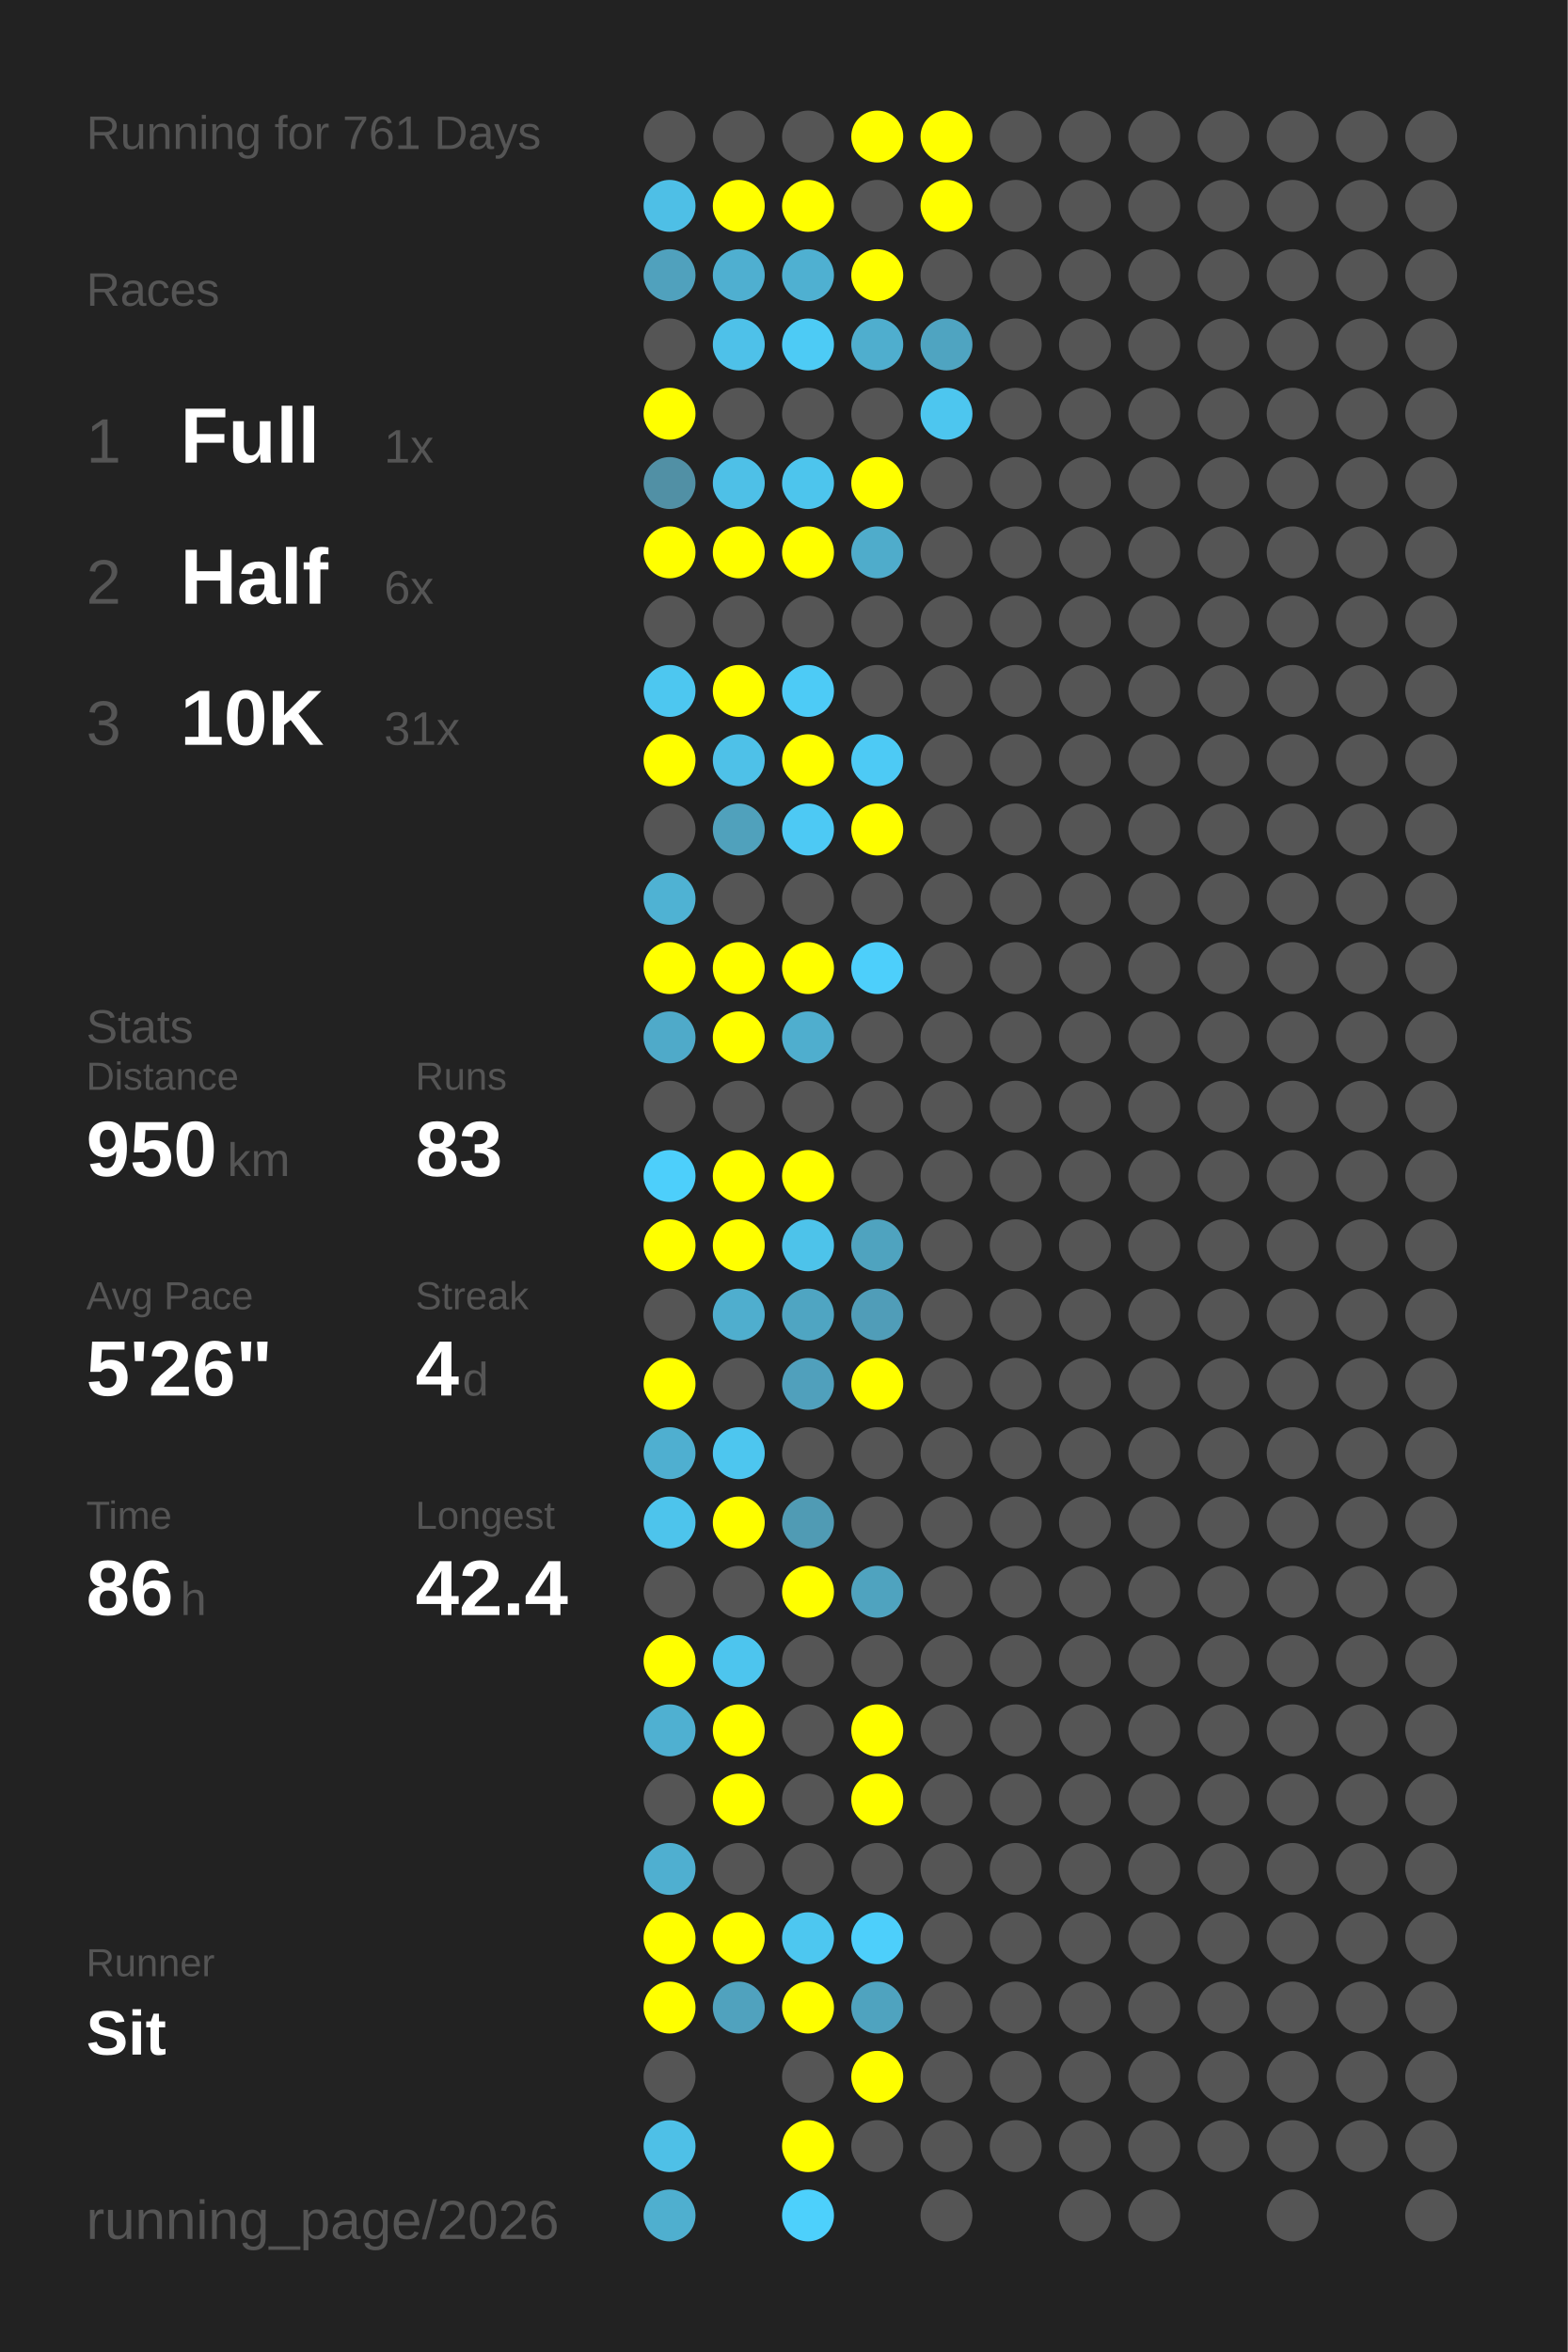
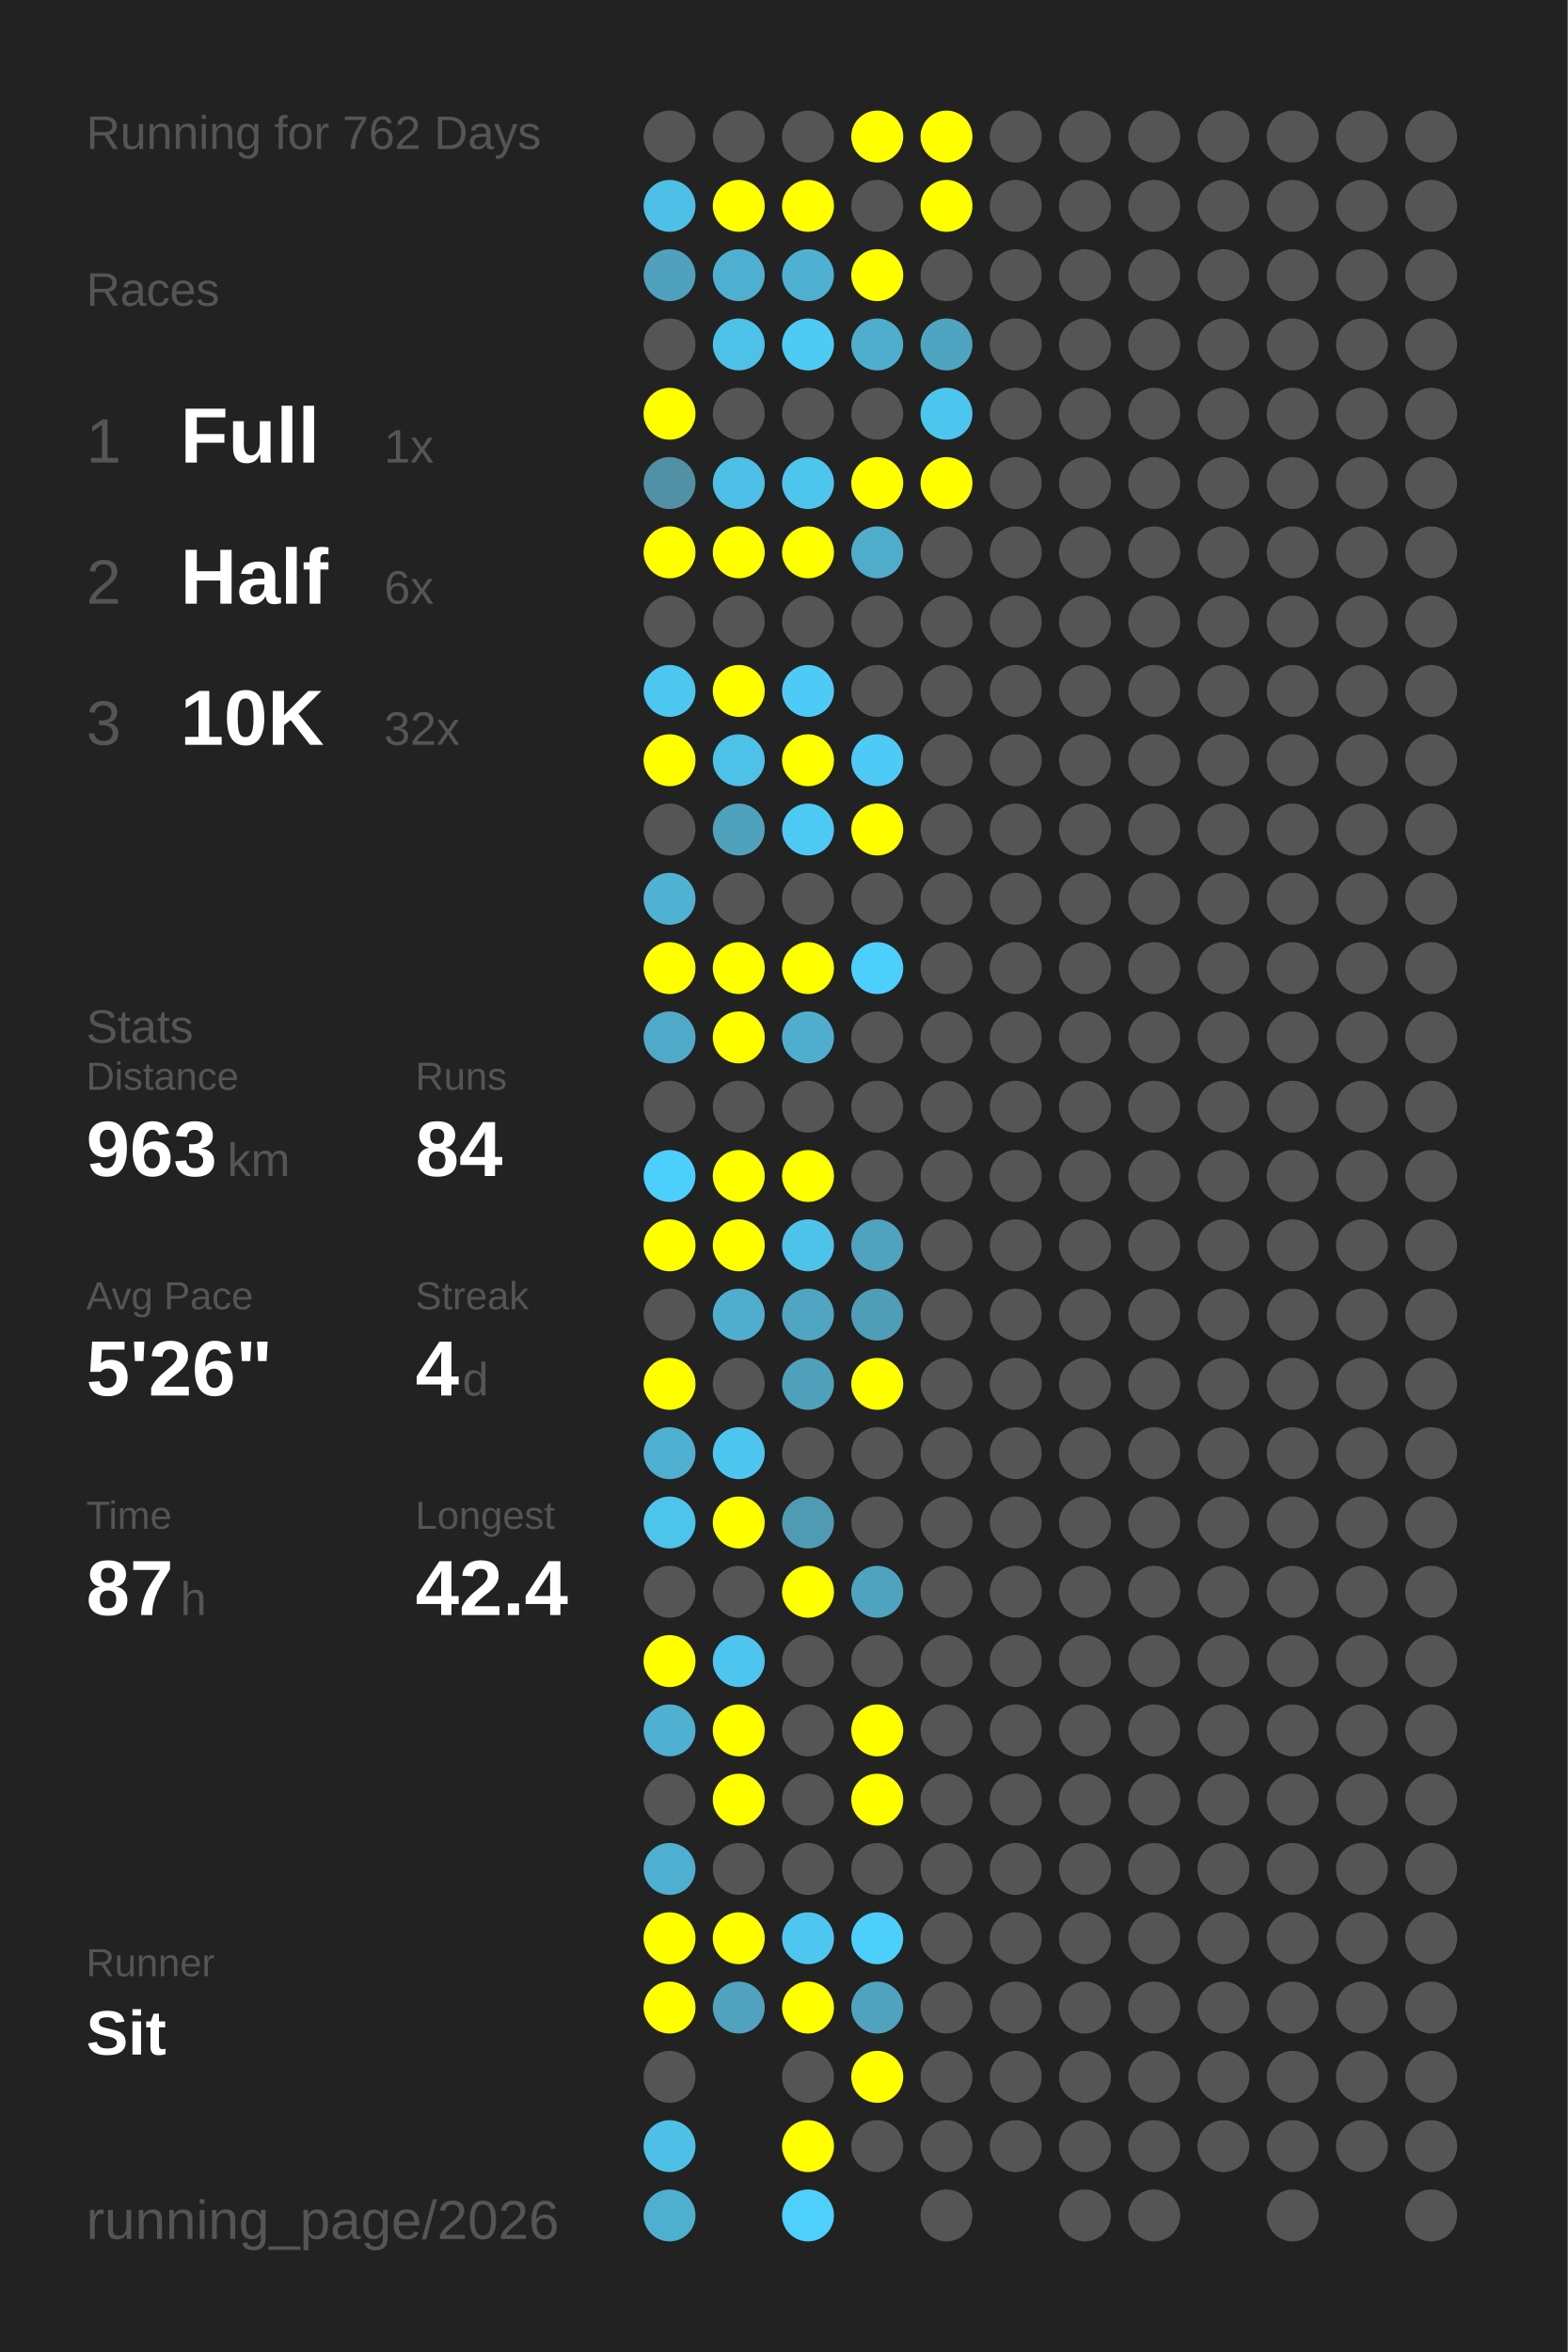
<svg xmlns="http://www.w3.org/2000/svg" baseProfile="full" height="300mm" version="1.1" viewBox="0,0,200,300" width="200mm">
  <defs />
  <rect fill="#222222" height="300" width="200" x="0" y="0" />
-   <text fill="#555555" style="font-size:6px; font-family:Arial;" x="11" y="19">Running for 761 Days</text>
+   <text fill="#555555" style="font-size:6px; font-family:Arial;" x="11" y="19">Running for 762 Days</text>
  <text fill="#555555" style="font-size:6px; font-family:Arial;" x="11" y="39">Races</text>
  <text fill="#555555" style="font-size:8px; font-family:Arial;" x="11" y="59">1</text>
  <text fill="#FFFFFF" style="font-size:10px; font-family:Arial; font-weight:bold;" x="23" y="59">Full</text>
  <text fill="#555555" style="font-size:6px; font-family:Arial;" x="49" y="59">1x</text>
  <text fill="#555555" style="font-size:8px; font-family:Arial;" x="11" y="77">2</text>
  <text fill="#FFFFFF" style="font-size:10px; font-family:Arial; font-weight:bold;" x="23" y="77">Half</text>
  <text fill="#555555" style="font-size:6px; font-family:Arial;" x="49" y="77">6x</text>
  <text fill="#555555" style="font-size:8px; font-family:Arial;" x="11" y="95">3</text>
  <text fill="#FFFFFF" style="font-size:10px; font-family:Arial; font-weight:bold;" x="23" y="95">10K</text>
-   <text fill="#555555" style="font-size:6px; font-family:Arial;" x="49" y="95">31x</text>
+   <text fill="#555555" style="font-size:6px; font-family:Arial;" x="49" y="95">32x</text>
  <text fill="#555555" style="font-size:6px; font-family:Arial;" x="11" y="133">Stats</text>
  <text fill="#555555" style="font-size:5px; font-family:Arial;" x="11" y="139">Distance</text>
-   <text fill="#FFFFFF" style="font-size:10px; font-family:Arial; font-weight:bold;" x="11" y="150">950</text>
+   <text fill="#FFFFFF" style="font-size:10px; font-family:Arial; font-weight:bold;" x="11" y="150">963</text>
  <text fill="#555555" style="font-size:6px; font-family:Arial;" x="29" y="150">km</text>
  <text fill="#555555" style="font-size:5px; font-family:Arial;" x="53" y="139">Runs</text>
-   <text fill="#FFFFFF" style="font-size:10px; font-family:Arial; font-weight:bold;" x="53" y="150">83</text>
+   <text fill="#FFFFFF" style="font-size:10px; font-family:Arial; font-weight:bold;" x="53" y="150">84</text>
  <text fill="#555555" style="font-size:5px; font-family:Arial;" x="11" y="167">Avg Pace</text>
  <text fill="#FFFFFF" style="font-size:10px; font-family:Arial; font-weight:bold;" x="11" y="178">5'26"</text>
  <text fill="#555555" style="font-size:5px; font-family:Arial;" x="53" y="167">Streak</text>
  <text fill="#FFFFFF" style="font-size:10px; font-family:Arial; font-weight:bold;" x="53" y="178">4</text>
  <text fill="#555555" style="font-size:6px; font-family:Arial;" x="59" y="178">d</text>
  <text fill="#555555" style="font-size:5px; font-family:Arial;" x="11" y="195">Time</text>
-   <text fill="#FFFFFF" style="font-size:10px; font-family:Arial; font-weight:bold;" x="11" y="206">86</text>
+   <text fill="#FFFFFF" style="font-size:10px; font-family:Arial; font-weight:bold;" x="11" y="206">87</text>
  <text fill="#555555" style="font-size:6px; font-family:Arial;" x="23" y="206">h</text>
  <text fill="#555555" style="font-size:5px; font-family:Arial;" x="53" y="195">Longest</text>
  <text fill="#FFFFFF" style="font-size:10px; font-family:Arial; font-weight:bold;" x="53" y="206">42.4</text>
  <text fill="#555555" style="font-size:5px; font-family:Arial;" x="11" y="252.065">Runner</text>
  <text fill="#FFFFFF" style="font-size:8px; font-family:Arial; font-weight:bold;" x="11" y="262.065">Sit</text>
  <text fill="#555555" style="font-size:7px; font-family:Arial;" x="11" y="285.581">running_page/2026</text>
  <circle cx="85.417" cy="17.419" fill="#555555" r="3.312" />
  <circle cx="85.417" cy="26.258" fill="#4ebfe6" r="3.312" />
  <circle cx="85.417" cy="35.097" fill="#50a1bd" r="3.312" />
  <circle cx="85.417" cy="43.935" fill="#555555" r="3.312" />
  <circle cx="85.417" cy="52.774" fill="#FFFF00" r="3.312" />
  <circle cx="85.417" cy="61.613" fill="#5190a5" r="3.312" />
  <circle cx="85.417" cy="70.452" fill="#FFFF00" r="3.312" />
  <circle cx="85.417" cy="79.29" fill="#555555" r="3.312" />
  <circle cx="85.417" cy="88.129" fill="#4dc7f0" r="3.312" />
  <circle cx="85.417" cy="96.968" fill="#FFFF00" r="3.312" />
  <circle cx="85.417" cy="105.806" fill="#555555" r="3.312" />
  <circle cx="85.417" cy="114.645" fill="#4fb2d3" r="3.312" />
  <circle cx="85.417" cy="123.484" fill="#FFFF00" r="3.312" />
  <circle cx="85.417" cy="132.323" fill="#4faac9" r="3.312" />
  <circle cx="85.417" cy="141.161" fill="#555555" r="3.312" />
  <circle cx="85.417" cy="150" fill="#4dcffb" r="3.312" />
  <circle cx="85.417" cy="158.839" fill="#FFFF00" r="3.312" />
  <circle cx="85.417" cy="167.677" fill="#555555" r="3.312" />
  <circle cx="85.417" cy="176.516" fill="#FFFF00" r="3.312" />
  <circle cx="85.417" cy="185.355" fill="#4fafd0" r="3.312" />
  <circle cx="85.417" cy="194.194" fill="#4dc4ec" r="3.312" />
  <circle cx="85.417" cy="203.032" fill="#555555" r="3.312" />
  <circle cx="85.417" cy="211.871" fill="#FFFF00" r="3.312" />
  <circle cx="85.417" cy="220.71" fill="#4fb0d1" r="3.312" />
  <circle cx="85.417" cy="229.548" fill="#555555" r="3.312" />
  <circle cx="85.417" cy="238.387" fill="#4fafd0" r="3.312" />
  <circle cx="85.417" cy="247.226" fill="#FFFF00" r="3.312" />
  <circle cx="85.417" cy="256.065" fill="#FFFF00" r="3.312" />
  <circle cx="85.417" cy="264.903" fill="#555555" r="3.312" />
  <circle cx="85.417" cy="273.742" fill="#4ec0e7" r="3.312" />
  <circle cx="85.417" cy="282.581" fill="#4fafcf" r="3.312" />
  <circle cx="94.25" cy="17.419" fill="#555555" r="3.312" />
  <circle cx="94.25" cy="26.258" fill="#FFFF00" r="3.312" />
  <circle cx="94.25" cy="35.097" fill="#4fafd0" r="3.312" />
  <circle cx="94.25" cy="43.935" fill="#4ec1e9" r="3.312" />
  <circle cx="94.25" cy="52.774" fill="#555555" r="3.312" />
  <circle cx="94.25" cy="61.613" fill="#4ec0e7" r="3.312" />
  <circle cx="94.25" cy="70.452" fill="#FFFF00" r="3.312" />
  <circle cx="94.25" cy="79.29" fill="#555555" r="3.312" />
  <circle cx="94.25" cy="88.129" fill="#FFFF00" r="3.312" />
  <circle cx="94.25" cy="96.968" fill="#4ec1e8" r="3.312" />
  <circle cx="94.25" cy="105.806" fill="#50a1bc" r="3.312" />
  <circle cx="94.25" cy="114.645" fill="#555555" r="3.312" />
  <circle cx="94.25" cy="123.484" fill="#FFFF00" r="3.312" />
  <circle cx="94.25" cy="132.323" fill="#FFFF00" r="3.312" />
  <circle cx="94.25" cy="141.161" fill="#555555" r="3.312" />
  <circle cx="94.25" cy="150" fill="#FFFF00" r="3.312" />
  <circle cx="94.25" cy="158.839" fill="#FFFF00" r="3.312" />
  <circle cx="94.25" cy="167.677" fill="#4faece" r="3.312" />
  <circle cx="94.25" cy="176.516" fill="#555555" r="3.312" />
  <circle cx="94.25" cy="185.355" fill="#4dc6ef" r="3.312" />
  <circle cx="94.25" cy="194.194" fill="#FFFF00" r="3.312" />
  <circle cx="94.25" cy="203.032" fill="#555555" r="3.312" />
  <circle cx="94.25" cy="211.871" fill="#4dc5ee" r="3.312" />
  <circle cx="94.25" cy="220.71" fill="#FFFF00" r="3.312" />
  <circle cx="94.25" cy="229.548" fill="#FFFF00" r="3.312" />
  <circle cx="94.25" cy="238.387" fill="#555555" r="3.312" />
  <circle cx="94.25" cy="247.226" fill="#FFFF00" r="3.312" />
  <circle cx="94.25" cy="256.065" fill="#50a2be" r="3.312" />
  <circle cx="103.083" cy="17.419" fill="#555555" r="3.312" />
  <circle cx="103.083" cy="26.258" fill="#FFFF00" r="3.312" />
  <circle cx="103.083" cy="35.097" fill="#4fb0d1" r="3.312" />
  <circle cx="103.083" cy="43.935" fill="#4dcbf5" r="3.312" />
  <circle cx="103.083" cy="52.774" fill="#555555" r="3.312" />
  <circle cx="103.083" cy="61.613" fill="#4dc5ed" r="3.312" />
  <circle cx="103.083" cy="70.452" fill="#FFFF00" r="3.312" />
  <circle cx="103.083" cy="79.29" fill="#555555" r="3.312" />
  <circle cx="103.083" cy="88.129" fill="#4dcbf6" r="3.312" />
  <circle cx="103.083" cy="96.968" fill="#FFFF00" r="3.312" />
  <circle cx="103.083" cy="105.806" fill="#4dc9f4" r="3.312" />
  <circle cx="103.083" cy="114.645" fill="#555555" r="3.312" />
  <circle cx="103.083" cy="123.484" fill="#FFFF00" r="3.312" />
  <circle cx="103.083" cy="132.323" fill="#4faece" r="3.312" />
  <circle cx="103.083" cy="141.161" fill="#555555" r="3.312" />
  <circle cx="103.083" cy="150" fill="#FFFF00" r="3.312" />
  <circle cx="103.083" cy="158.839" fill="#4dc3ea" r="3.312" />
  <circle cx="103.083" cy="167.677" fill="#4fa5c2" r="3.312" />
  <circle cx="103.083" cy="176.516" fill="#50a0bc" r="3.312" />
  <circle cx="103.083" cy="185.355" fill="#555555" r="3.312" />
  <circle cx="103.083" cy="194.194" fill="#509bb4" r="3.312" />
  <circle cx="103.083" cy="203.032" fill="#FFFF00" r="3.312" />
  <circle cx="103.083" cy="211.871" fill="#555555" r="3.312" />
  <circle cx="103.083" cy="220.71" fill="#555555" r="3.312" />
  <circle cx="103.083" cy="229.548" fill="#555555" r="3.312" />
  <circle cx="103.083" cy="238.387" fill="#555555" r="3.312" />
  <circle cx="103.083" cy="247.226" fill="#4dc7f0" r="3.312" />
  <circle cx="103.083" cy="256.065" fill="#FFFF00" r="3.312" />
  <circle cx="103.083" cy="264.903" fill="#555555" r="3.312" />
  <circle cx="103.083" cy="273.742" fill="#FFFF00" r="3.312" />
  <circle cx="103.083" cy="282.581" fill="#4dd0fc" r="3.312" />
  <circle cx="111.917" cy="17.419" fill="#FFFF00" r="3.312" />
  <circle cx="111.917" cy="26.258" fill="#555555" r="3.312" />
  <circle cx="111.917" cy="35.097" fill="#FFFF00" r="3.312" />
  <circle cx="111.917" cy="43.935" fill="#4faece" r="3.312" />
  <circle cx="111.917" cy="52.774" fill="#555555" r="3.312" />
  <circle cx="111.917" cy="61.613" fill="#FFFF00" r="3.312" />
  <circle cx="111.917" cy="70.452" fill="#4faccb" r="3.312" />
  <circle cx="111.917" cy="79.29" fill="#555555" r="3.312" />
  <circle cx="111.917" cy="88.129" fill="#555555" r="3.312" />
  <circle cx="111.917" cy="96.968" fill="#4dcaf5" r="3.312" />
  <circle cx="111.917" cy="105.806" fill="#FFFF00" r="3.312" />
  <circle cx="111.917" cy="114.645" fill="#555555" r="3.312" />
  <circle cx="111.917" cy="123.484" fill="#4dcffb" r="3.312" />
  <circle cx="111.917" cy="132.323" fill="#555555" r="3.312" />
  <circle cx="111.917" cy="141.161" fill="#555555" r="3.312" />
  <circle cx="111.917" cy="150" fill="#555555" r="3.312" />
  <circle cx="111.917" cy="158.839" fill="#4fa3bf" r="3.312" />
  <circle cx="111.917" cy="167.677" fill="#509db8" r="3.312" />
  <circle cx="111.917" cy="176.516" fill="#FFFF00" r="3.312" />
  <circle cx="111.917" cy="185.355" fill="#555555" r="3.312" />
  <circle cx="111.917" cy="194.194" fill="#555555" r="3.312" />
  <circle cx="111.917" cy="203.032" fill="#4fa3bf" r="3.312" />
  <circle cx="111.917" cy="211.871" fill="#555555" r="3.312" />
  <circle cx="111.917" cy="220.71" fill="#FFFF00" r="3.312" />
  <circle cx="111.917" cy="229.548" fill="#FFFF00" r="3.312" />
  <circle cx="111.917" cy="238.387" fill="#555555" r="3.312" />
  <circle cx="111.917" cy="247.226" fill="#4dcffb" r="3.312" />
  <circle cx="111.917" cy="256.065" fill="#4fa3bf" r="3.312" />
  <circle cx="111.917" cy="264.903" fill="#FFFF00" r="3.312" />
  <circle cx="111.917" cy="273.742" fill="#555555" r="3.312" />
  <circle cx="120.75" cy="17.419" fill="#FFFF00" r="3.312" />
  <circle cx="120.75" cy="26.258" fill="#FFFF00" r="3.312" />
  <circle cx="120.75" cy="35.097" fill="#555555" r="3.312" />
  <circle cx="120.75" cy="43.935" fill="#4fa4c1" r="3.312" />
  <circle cx="120.75" cy="52.774" fill="#4dc6ef" r="3.312" />
-   <circle cx="120.75" cy="61.613" fill="#555555" r="3.312" />
+   <circle cx="120.75" cy="61.613" fill="#FFFF00" r="3.312" />
  <circle cx="120.75" cy="70.452" fill="#555555" r="3.312" />
  <circle cx="120.75" cy="79.29" fill="#555555" r="3.312" />
  <circle cx="120.75" cy="88.129" fill="#555555" r="3.312" />
  <circle cx="120.75" cy="96.968" fill="#555555" r="3.312" />
  <circle cx="120.75" cy="105.806" fill="#555555" r="3.312" />
  <circle cx="120.75" cy="114.645" fill="#555555" r="3.312" />
  <circle cx="120.75" cy="123.484" fill="#555555" r="3.312" />
  <circle cx="120.75" cy="132.323" fill="#555555" r="3.312" />
  <circle cx="120.75" cy="141.161" fill="#555555" r="3.312" />
  <circle cx="120.75" cy="150" fill="#555555" r="3.312" />
  <circle cx="120.75" cy="158.839" fill="#555555" r="3.312" />
  <circle cx="120.75" cy="167.677" fill="#555555" r="3.312" />
  <circle cx="120.75" cy="176.516" fill="#555555" r="3.312" />
  <circle cx="120.75" cy="185.355" fill="#555555" r="3.312" />
  <circle cx="120.75" cy="194.194" fill="#555555" r="3.312" />
  <circle cx="120.75" cy="203.032" fill="#555555" r="3.312" />
  <circle cx="120.75" cy="211.871" fill="#555555" r="3.312" />
  <circle cx="120.75" cy="220.71" fill="#555555" r="3.312" />
  <circle cx="120.75" cy="229.548" fill="#555555" r="3.312" />
  <circle cx="120.75" cy="238.387" fill="#555555" r="3.312" />
  <circle cx="120.75" cy="247.226" fill="#555555" r="3.312" />
  <circle cx="120.75" cy="256.065" fill="#555555" r="3.312" />
  <circle cx="120.75" cy="264.903" fill="#555555" r="3.312" />
  <circle cx="120.75" cy="273.742" fill="#555555" r="3.312" />
  <circle cx="120.75" cy="282.581" fill="#555555" r="3.312" />
  <circle cx="129.583" cy="17.419" fill="#555555" r="3.312" />
  <circle cx="129.583" cy="26.258" fill="#555555" r="3.312" />
  <circle cx="129.583" cy="35.097" fill="#555555" r="3.312" />
  <circle cx="129.583" cy="43.935" fill="#555555" r="3.312" />
  <circle cx="129.583" cy="52.774" fill="#555555" r="3.312" />
  <circle cx="129.583" cy="61.613" fill="#555555" r="3.312" />
  <circle cx="129.583" cy="70.452" fill="#555555" r="3.312" />
  <circle cx="129.583" cy="79.29" fill="#555555" r="3.312" />
  <circle cx="129.583" cy="88.129" fill="#555555" r="3.312" />
  <circle cx="129.583" cy="96.968" fill="#555555" r="3.312" />
  <circle cx="129.583" cy="105.806" fill="#555555" r="3.312" />
  <circle cx="129.583" cy="114.645" fill="#555555" r="3.312" />
  <circle cx="129.583" cy="123.484" fill="#555555" r="3.312" />
  <circle cx="129.583" cy="132.323" fill="#555555" r="3.312" />
  <circle cx="129.583" cy="141.161" fill="#555555" r="3.312" />
  <circle cx="129.583" cy="150" fill="#555555" r="3.312" />
  <circle cx="129.583" cy="158.839" fill="#555555" r="3.312" />
  <circle cx="129.583" cy="167.677" fill="#555555" r="3.312" />
  <circle cx="129.583" cy="176.516" fill="#555555" r="3.312" />
  <circle cx="129.583" cy="185.355" fill="#555555" r="3.312" />
  <circle cx="129.583" cy="194.194" fill="#555555" r="3.312" />
  <circle cx="129.583" cy="203.032" fill="#555555" r="3.312" />
  <circle cx="129.583" cy="211.871" fill="#555555" r="3.312" />
  <circle cx="129.583" cy="220.71" fill="#555555" r="3.312" />
  <circle cx="129.583" cy="229.548" fill="#555555" r="3.312" />
  <circle cx="129.583" cy="238.387" fill="#555555" r="3.312" />
  <circle cx="129.583" cy="247.226" fill="#555555" r="3.312" />
  <circle cx="129.583" cy="256.065" fill="#555555" r="3.312" />
  <circle cx="129.583" cy="264.903" fill="#555555" r="3.312" />
  <circle cx="129.583" cy="273.742" fill="#555555" r="3.312" />
  <circle cx="138.417" cy="17.419" fill="#555555" r="3.312" />
  <circle cx="138.417" cy="26.258" fill="#555555" r="3.312" />
  <circle cx="138.417" cy="35.097" fill="#555555" r="3.312" />
  <circle cx="138.417" cy="43.935" fill="#555555" r="3.312" />
  <circle cx="138.417" cy="52.774" fill="#555555" r="3.312" />
  <circle cx="138.417" cy="61.613" fill="#555555" r="3.312" />
  <circle cx="138.417" cy="70.452" fill="#555555" r="3.312" />
  <circle cx="138.417" cy="79.29" fill="#555555" r="3.312" />
  <circle cx="138.417" cy="88.129" fill="#555555" r="3.312" />
  <circle cx="138.417" cy="96.968" fill="#555555" r="3.312" />
  <circle cx="138.417" cy="105.806" fill="#555555" r="3.312" />
  <circle cx="138.417" cy="114.645" fill="#555555" r="3.312" />
  <circle cx="138.417" cy="123.484" fill="#555555" r="3.312" />
  <circle cx="138.417" cy="132.323" fill="#555555" r="3.312" />
  <circle cx="138.417" cy="141.161" fill="#555555" r="3.312" />
  <circle cx="138.417" cy="150" fill="#555555" r="3.312" />
  <circle cx="138.417" cy="158.839" fill="#555555" r="3.312" />
  <circle cx="138.417" cy="167.677" fill="#555555" r="3.312" />
  <circle cx="138.417" cy="176.516" fill="#555555" r="3.312" />
  <circle cx="138.417" cy="185.355" fill="#555555" r="3.312" />
  <circle cx="138.417" cy="194.194" fill="#555555" r="3.312" />
  <circle cx="138.417" cy="203.032" fill="#555555" r="3.312" />
  <circle cx="138.417" cy="211.871" fill="#555555" r="3.312" />
  <circle cx="138.417" cy="220.71" fill="#555555" r="3.312" />
  <circle cx="138.417" cy="229.548" fill="#555555" r="3.312" />
  <circle cx="138.417" cy="238.387" fill="#555555" r="3.312" />
  <circle cx="138.417" cy="247.226" fill="#555555" r="3.312" />
  <circle cx="138.417" cy="256.065" fill="#555555" r="3.312" />
  <circle cx="138.417" cy="264.903" fill="#555555" r="3.312" />
  <circle cx="138.417" cy="273.742" fill="#555555" r="3.312" />
  <circle cx="138.417" cy="282.581" fill="#555555" r="3.312" />
  <circle cx="147.25" cy="17.419" fill="#555555" r="3.312" />
  <circle cx="147.25" cy="26.258" fill="#555555" r="3.312" />
  <circle cx="147.25" cy="35.097" fill="#555555" r="3.312" />
  <circle cx="147.25" cy="43.935" fill="#555555" r="3.312" />
  <circle cx="147.25" cy="52.774" fill="#555555" r="3.312" />
  <circle cx="147.25" cy="61.613" fill="#555555" r="3.312" />
  <circle cx="147.25" cy="70.452" fill="#555555" r="3.312" />
  <circle cx="147.25" cy="79.29" fill="#555555" r="3.312" />
  <circle cx="147.25" cy="88.129" fill="#555555" r="3.312" />
  <circle cx="147.25" cy="96.968" fill="#555555" r="3.312" />
  <circle cx="147.25" cy="105.806" fill="#555555" r="3.312" />
  <circle cx="147.25" cy="114.645" fill="#555555" r="3.312" />
  <circle cx="147.25" cy="123.484" fill="#555555" r="3.312" />
  <circle cx="147.25" cy="132.323" fill="#555555" r="3.312" />
  <circle cx="147.25" cy="141.161" fill="#555555" r="3.312" />
  <circle cx="147.25" cy="150" fill="#555555" r="3.312" />
  <circle cx="147.25" cy="158.839" fill="#555555" r="3.312" />
  <circle cx="147.25" cy="167.677" fill="#555555" r="3.312" />
  <circle cx="147.25" cy="176.516" fill="#555555" r="3.312" />
  <circle cx="147.25" cy="185.355" fill="#555555" r="3.312" />
  <circle cx="147.25" cy="194.194" fill="#555555" r="3.312" />
  <circle cx="147.25" cy="203.032" fill="#555555" r="3.312" />
  <circle cx="147.25" cy="211.871" fill="#555555" r="3.312" />
  <circle cx="147.25" cy="220.71" fill="#555555" r="3.312" />
  <circle cx="147.25" cy="229.548" fill="#555555" r="3.312" />
  <circle cx="147.25" cy="238.387" fill="#555555" r="3.312" />
  <circle cx="147.25" cy="247.226" fill="#555555" r="3.312" />
  <circle cx="147.25" cy="256.065" fill="#555555" r="3.312" />
  <circle cx="147.25" cy="264.903" fill="#555555" r="3.312" />
  <circle cx="147.25" cy="273.742" fill="#555555" r="3.312" />
  <circle cx="147.25" cy="282.581" fill="#555555" r="3.312" />
  <circle cx="156.083" cy="17.419" fill="#555555" r="3.312" />
  <circle cx="156.083" cy="26.258" fill="#555555" r="3.312" />
  <circle cx="156.083" cy="35.097" fill="#555555" r="3.312" />
  <circle cx="156.083" cy="43.935" fill="#555555" r="3.312" />
  <circle cx="156.083" cy="52.774" fill="#555555" r="3.312" />
  <circle cx="156.083" cy="61.613" fill="#555555" r="3.312" />
  <circle cx="156.083" cy="70.452" fill="#555555" r="3.312" />
  <circle cx="156.083" cy="79.29" fill="#555555" r="3.312" />
  <circle cx="156.083" cy="88.129" fill="#555555" r="3.312" />
  <circle cx="156.083" cy="96.968" fill="#555555" r="3.312" />
  <circle cx="156.083" cy="105.806" fill="#555555" r="3.312" />
  <circle cx="156.083" cy="114.645" fill="#555555" r="3.312" />
  <circle cx="156.083" cy="123.484" fill="#555555" r="3.312" />
  <circle cx="156.083" cy="132.323" fill="#555555" r="3.312" />
  <circle cx="156.083" cy="141.161" fill="#555555" r="3.312" />
  <circle cx="156.083" cy="150" fill="#555555" r="3.312" />
  <circle cx="156.083" cy="158.839" fill="#555555" r="3.312" />
  <circle cx="156.083" cy="167.677" fill="#555555" r="3.312" />
  <circle cx="156.083" cy="176.516" fill="#555555" r="3.312" />
  <circle cx="156.083" cy="185.355" fill="#555555" r="3.312" />
  <circle cx="156.083" cy="194.194" fill="#555555" r="3.312" />
  <circle cx="156.083" cy="203.032" fill="#555555" r="3.312" />
  <circle cx="156.083" cy="211.871" fill="#555555" r="3.312" />
  <circle cx="156.083" cy="220.71" fill="#555555" r="3.312" />
  <circle cx="156.083" cy="229.548" fill="#555555" r="3.312" />
  <circle cx="156.083" cy="238.387" fill="#555555" r="3.312" />
  <circle cx="156.083" cy="247.226" fill="#555555" r="3.312" />
  <circle cx="156.083" cy="256.065" fill="#555555" r="3.312" />
  <circle cx="156.083" cy="264.903" fill="#555555" r="3.312" />
  <circle cx="156.083" cy="273.742" fill="#555555" r="3.312" />
  <circle cx="164.917" cy="17.419" fill="#555555" r="3.312" />
  <circle cx="164.917" cy="26.258" fill="#555555" r="3.312" />
  <circle cx="164.917" cy="35.097" fill="#555555" r="3.312" />
  <circle cx="164.917" cy="43.935" fill="#555555" r="3.312" />
  <circle cx="164.917" cy="52.774" fill="#555555" r="3.312" />
  <circle cx="164.917" cy="61.613" fill="#555555" r="3.312" />
  <circle cx="164.917" cy="70.452" fill="#555555" r="3.312" />
  <circle cx="164.917" cy="79.29" fill="#555555" r="3.312" />
  <circle cx="164.917" cy="88.129" fill="#555555" r="3.312" />
  <circle cx="164.917" cy="96.968" fill="#555555" r="3.312" />
  <circle cx="164.917" cy="105.806" fill="#555555" r="3.312" />
  <circle cx="164.917" cy="114.645" fill="#555555" r="3.312" />
  <circle cx="164.917" cy="123.484" fill="#555555" r="3.312" />
  <circle cx="164.917" cy="132.323" fill="#555555" r="3.312" />
  <circle cx="164.917" cy="141.161" fill="#555555" r="3.312" />
  <circle cx="164.917" cy="150" fill="#555555" r="3.312" />
  <circle cx="164.917" cy="158.839" fill="#555555" r="3.312" />
  <circle cx="164.917" cy="167.677" fill="#555555" r="3.312" />
  <circle cx="164.917" cy="176.516" fill="#555555" r="3.312" />
  <circle cx="164.917" cy="185.355" fill="#555555" r="3.312" />
  <circle cx="164.917" cy="194.194" fill="#555555" r="3.312" />
  <circle cx="164.917" cy="203.032" fill="#555555" r="3.312" />
  <circle cx="164.917" cy="211.871" fill="#555555" r="3.312" />
  <circle cx="164.917" cy="220.71" fill="#555555" r="3.312" />
  <circle cx="164.917" cy="229.548" fill="#555555" r="3.312" />
  <circle cx="164.917" cy="238.387" fill="#555555" r="3.312" />
  <circle cx="164.917" cy="247.226" fill="#555555" r="3.312" />
  <circle cx="164.917" cy="256.065" fill="#555555" r="3.312" />
  <circle cx="164.917" cy="264.903" fill="#555555" r="3.312" />
  <circle cx="164.917" cy="273.742" fill="#555555" r="3.312" />
  <circle cx="164.917" cy="282.581" fill="#555555" r="3.312" />
  <circle cx="173.75" cy="17.419" fill="#555555" r="3.312" />
  <circle cx="173.75" cy="26.258" fill="#555555" r="3.312" />
  <circle cx="173.75" cy="35.097" fill="#555555" r="3.312" />
  <circle cx="173.75" cy="43.935" fill="#555555" r="3.312" />
  <circle cx="173.75" cy="52.774" fill="#555555" r="3.312" />
  <circle cx="173.75" cy="61.613" fill="#555555" r="3.312" />
  <circle cx="173.75" cy="70.452" fill="#555555" r="3.312" />
  <circle cx="173.75" cy="79.29" fill="#555555" r="3.312" />
  <circle cx="173.75" cy="88.129" fill="#555555" r="3.312" />
  <circle cx="173.75" cy="96.968" fill="#555555" r="3.312" />
  <circle cx="173.75" cy="105.806" fill="#555555" r="3.312" />
  <circle cx="173.75" cy="114.645" fill="#555555" r="3.312" />
  <circle cx="173.75" cy="123.484" fill="#555555" r="3.312" />
  <circle cx="173.75" cy="132.323" fill="#555555" r="3.312" />
  <circle cx="173.75" cy="141.161" fill="#555555" r="3.312" />
  <circle cx="173.75" cy="150" fill="#555555" r="3.312" />
  <circle cx="173.75" cy="158.839" fill="#555555" r="3.312" />
  <circle cx="173.75" cy="167.677" fill="#555555" r="3.312" />
  <circle cx="173.75" cy="176.516" fill="#555555" r="3.312" />
  <circle cx="173.75" cy="185.355" fill="#555555" r="3.312" />
  <circle cx="173.75" cy="194.194" fill="#555555" r="3.312" />
  <circle cx="173.75" cy="203.032" fill="#555555" r="3.312" />
  <circle cx="173.75" cy="211.871" fill="#555555" r="3.312" />
  <circle cx="173.75" cy="220.71" fill="#555555" r="3.312" />
  <circle cx="173.75" cy="229.548" fill="#555555" r="3.312" />
  <circle cx="173.75" cy="238.387" fill="#555555" r="3.312" />
  <circle cx="173.75" cy="247.226" fill="#555555" r="3.312" />
  <circle cx="173.75" cy="256.065" fill="#555555" r="3.312" />
  <circle cx="173.75" cy="264.903" fill="#555555" r="3.312" />
  <circle cx="173.75" cy="273.742" fill="#555555" r="3.312" />
  <circle cx="182.583" cy="17.419" fill="#555555" r="3.312" />
  <circle cx="182.583" cy="26.258" fill="#555555" r="3.312" />
  <circle cx="182.583" cy="35.097" fill="#555555" r="3.312" />
  <circle cx="182.583" cy="43.935" fill="#555555" r="3.312" />
  <circle cx="182.583" cy="52.774" fill="#555555" r="3.312" />
  <circle cx="182.583" cy="61.613" fill="#555555" r="3.312" />
  <circle cx="182.583" cy="70.452" fill="#555555" r="3.312" />
  <circle cx="182.583" cy="79.29" fill="#555555" r="3.312" />
  <circle cx="182.583" cy="88.129" fill="#555555" r="3.312" />
  <circle cx="182.583" cy="96.968" fill="#555555" r="3.312" />
  <circle cx="182.583" cy="105.806" fill="#555555" r="3.312" />
  <circle cx="182.583" cy="114.645" fill="#555555" r="3.312" />
  <circle cx="182.583" cy="123.484" fill="#555555" r="3.312" />
  <circle cx="182.583" cy="132.323" fill="#555555" r="3.312" />
  <circle cx="182.583" cy="141.161" fill="#555555" r="3.312" />
  <circle cx="182.583" cy="150" fill="#555555" r="3.312" />
  <circle cx="182.583" cy="158.839" fill="#555555" r="3.312" />
  <circle cx="182.583" cy="167.677" fill="#555555" r="3.312" />
  <circle cx="182.583" cy="176.516" fill="#555555" r="3.312" />
  <circle cx="182.583" cy="185.355" fill="#555555" r="3.312" />
  <circle cx="182.583" cy="194.194" fill="#555555" r="3.312" />
  <circle cx="182.583" cy="203.032" fill="#555555" r="3.312" />
  <circle cx="182.583" cy="211.871" fill="#555555" r="3.312" />
  <circle cx="182.583" cy="220.71" fill="#555555" r="3.312" />
  <circle cx="182.583" cy="229.548" fill="#555555" r="3.312" />
  <circle cx="182.583" cy="238.387" fill="#555555" r="3.312" />
  <circle cx="182.583" cy="247.226" fill="#555555" r="3.312" />
  <circle cx="182.583" cy="256.065" fill="#555555" r="3.312" />
  <circle cx="182.583" cy="264.903" fill="#555555" r="3.312" />
  <circle cx="182.583" cy="273.742" fill="#555555" r="3.312" />
  <circle cx="182.583" cy="282.581" fill="#555555" r="3.312" />
</svg>
